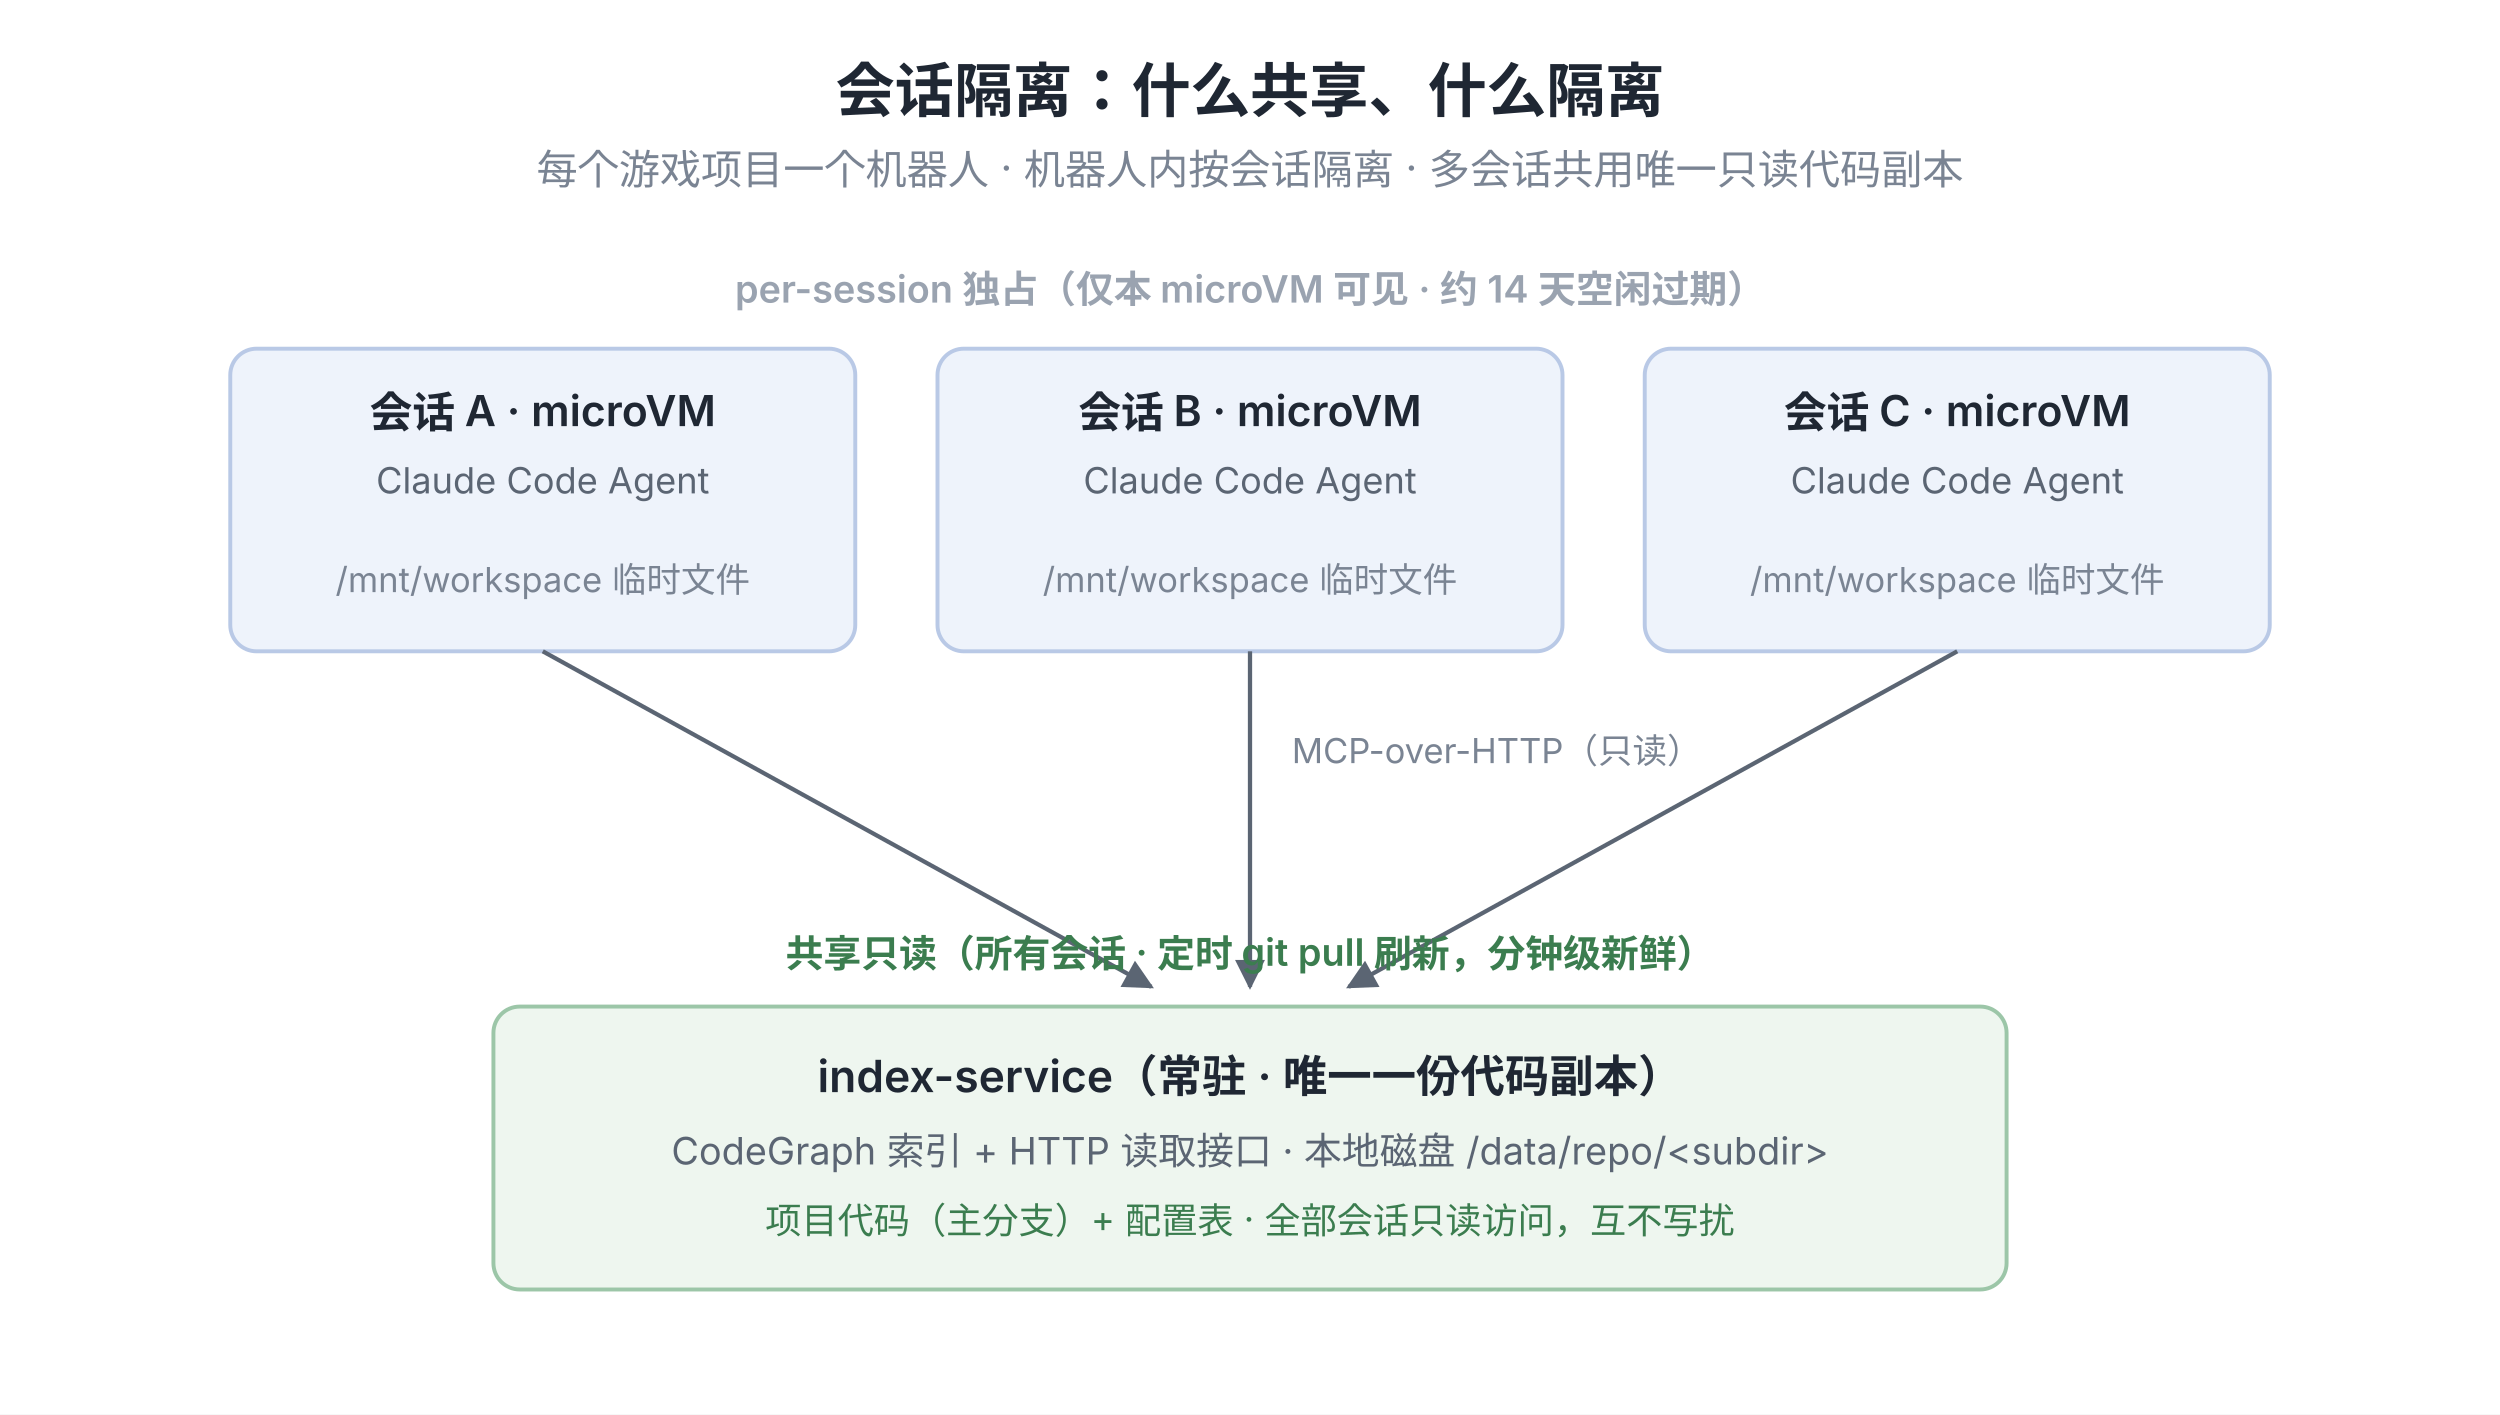
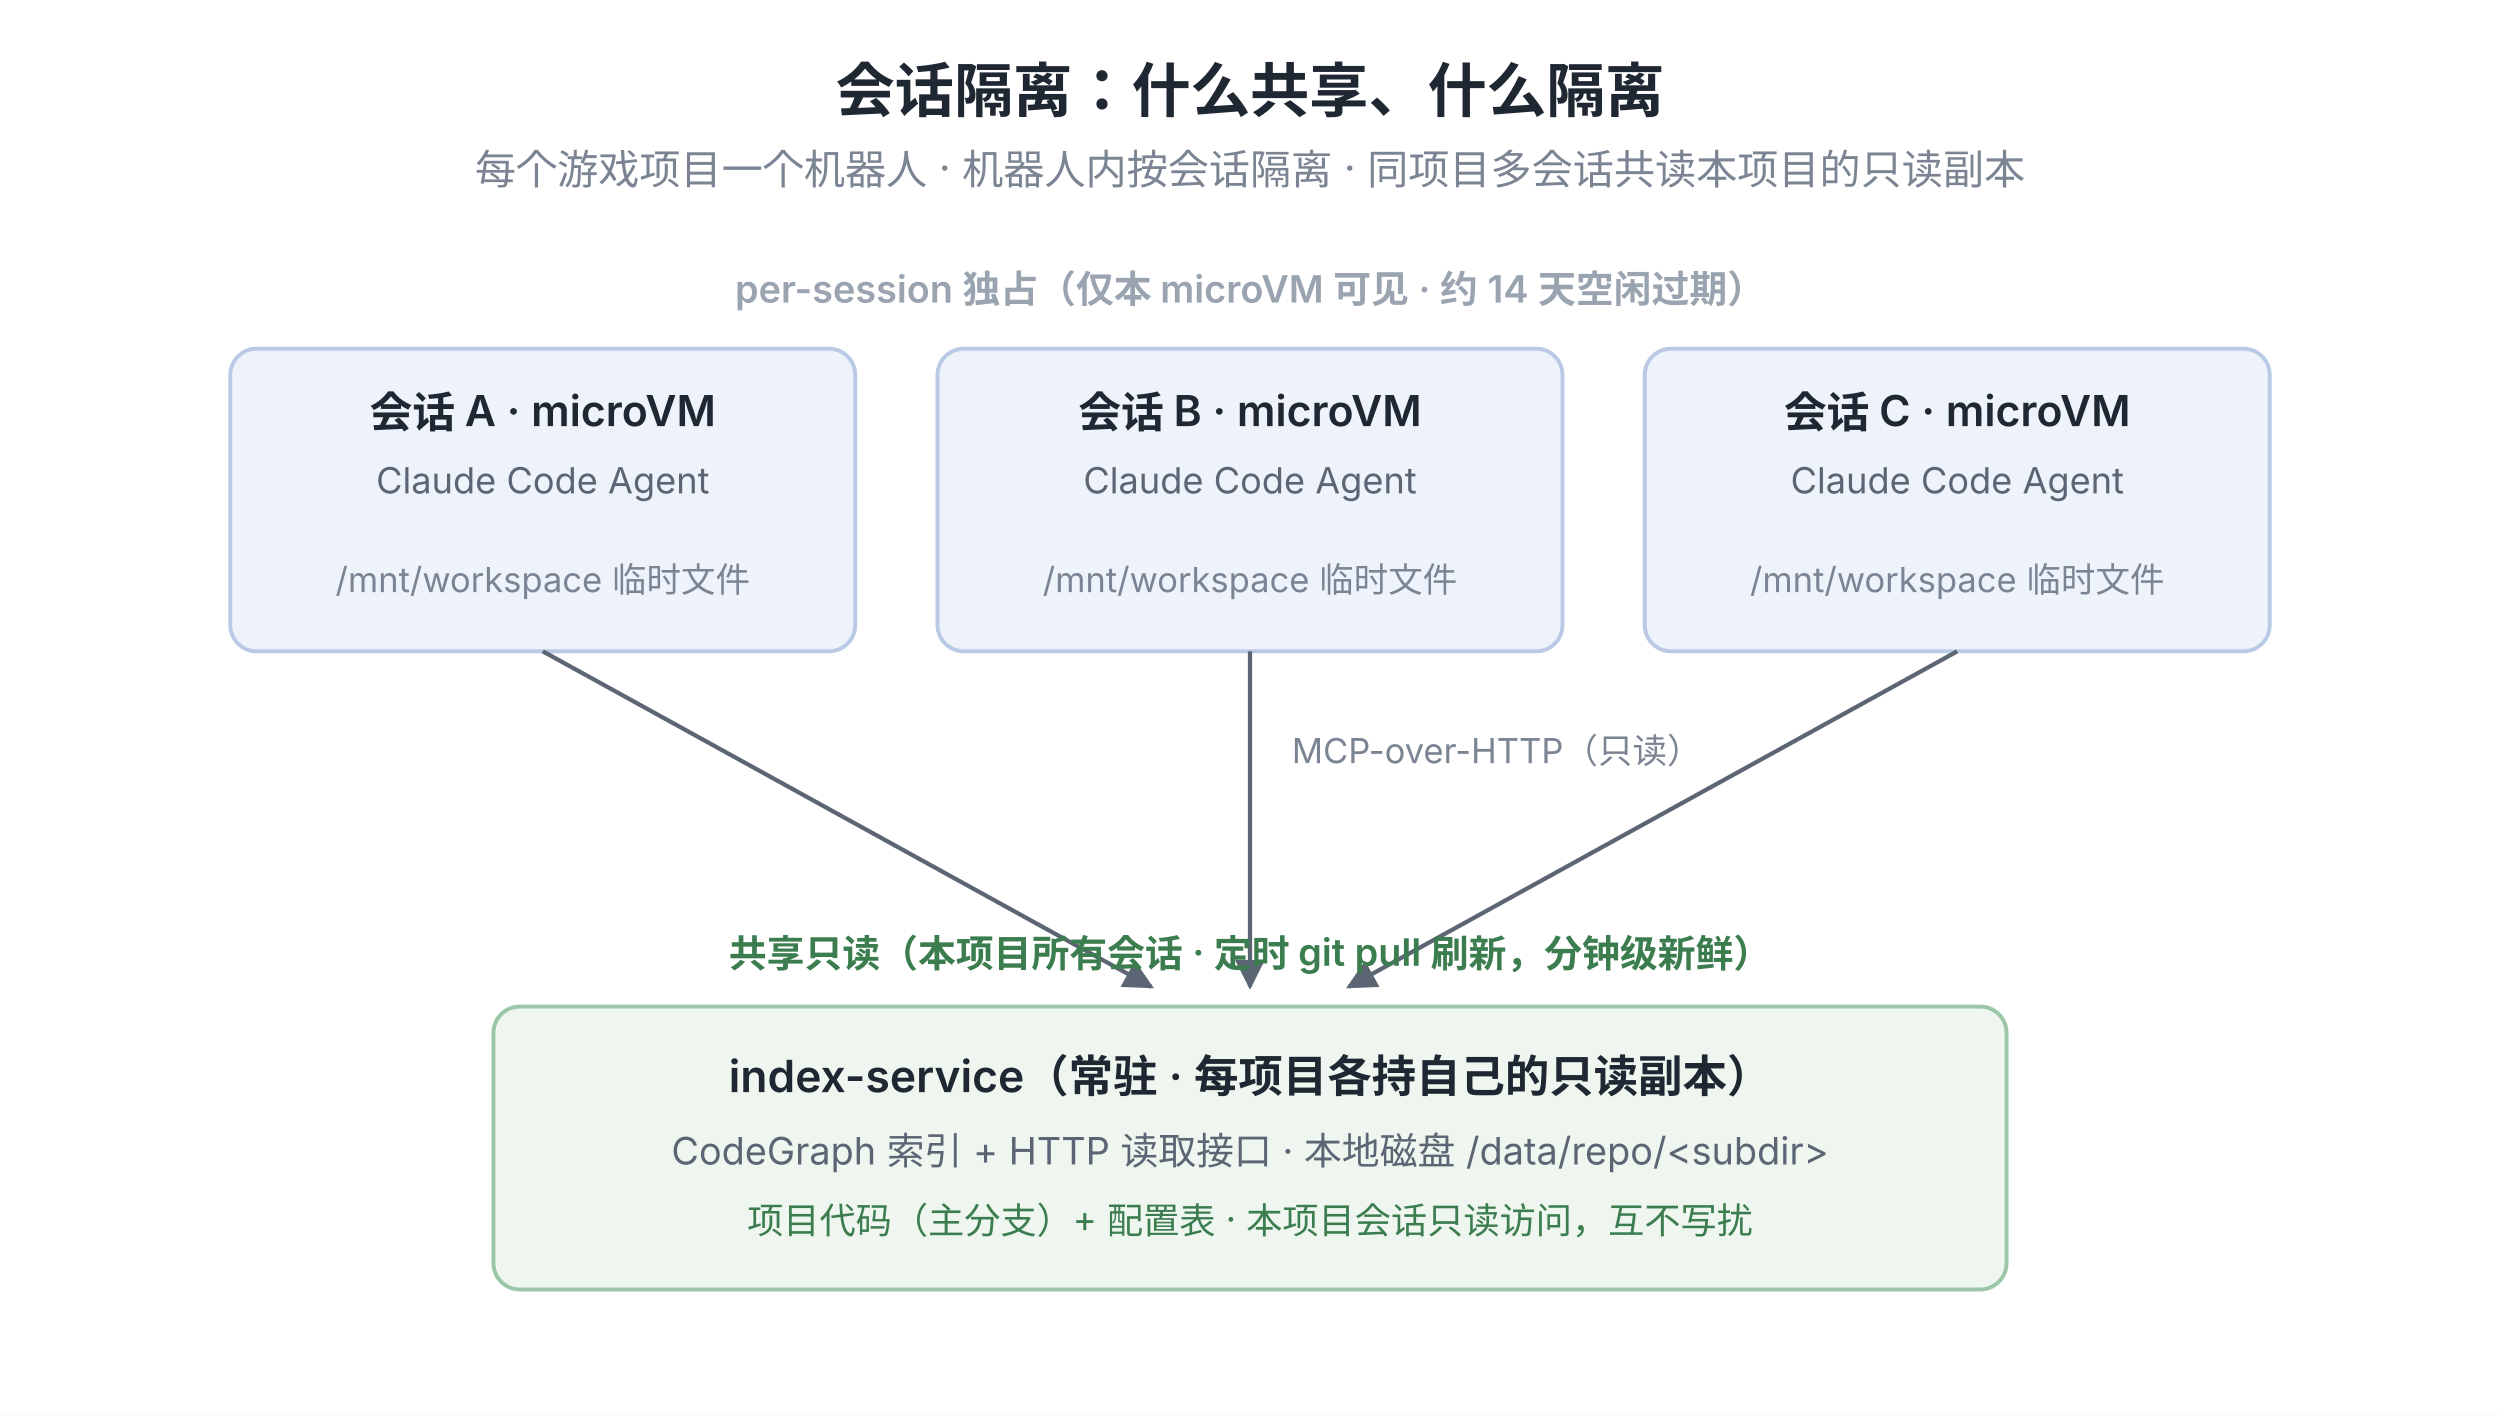
<svg xmlns="http://www.w3.org/2000/svg" width="760" height="430" viewBox="0 0 760 430" font-family="-apple-system, BlinkMacSystemFont, 'Segoe UI', 'PingFang SC', 'Microsoft YaHei', sans-serif">
  <defs>
    <marker id="arrow" viewBox="0 0 10 10" refX="9" refY="5" markerWidth="7" markerHeight="7" orient="auto-start-reverse">
      <path d="M0,0 L10,5 L0,10 z" fill="#5b6573" />
    </marker>
  </defs>
  <rect x="0" y="0" width="760" height="430" fill="#ffffff" />
  <text x="380" y="34" text-anchor="middle" font-size="18" font-weight="700" fill="#1f2733">会话隔离：什么共享、什么隔离</text>
-   <text x="380" y="56" text-anchor="middle" font-size="12.5" fill="#7a8493">每个游戏项目一个机器人 · 机器人内按会话隔离 · 多会话共用唯一只读代码副本</text>
+   <text x="380" y="56" text-anchor="middle" font-size="12.5" fill="#7a8493">每个游戏项目一个机器人 · 机器人内按会话隔离 · 同项目多会话共读本项目的只读副本</text>
  <text x="380" y="92" text-anchor="middle" font-size="11.5" font-weight="600" fill="#9aa3b0">per-session 独占（仅本 microVM 可见 · 约 14 天空闲过期）</text>
  <g>
    <rect x="70" y="106" width="190" height="92" rx="8" fill="#eef3fb" stroke="#b9c9e6" stroke-width="1.2" />
    <text x="165" y="130" text-anchor="middle" font-size="13" font-weight="600" fill="#1f2733">会话 A · microVM</text>
    <text x="165" y="150" text-anchor="middle" font-size="11" fill="#5b6573">Claude Code Agent</text>
    <text x="165" y="180" text-anchor="middle" font-size="10.5" fill="#7a8493">/mnt/workspace 临时文件</text>
  </g>
  <g>
    <rect x="285" y="106" width="190" height="92" rx="8" fill="#eef3fb" stroke="#b9c9e6" stroke-width="1.2" />
    <text x="380" y="130" text-anchor="middle" font-size="13" font-weight="600" fill="#1f2733">会话 B · microVM</text>
    <text x="380" y="150" text-anchor="middle" font-size="11" fill="#5b6573">Claude Code Agent</text>
    <text x="380" y="180" text-anchor="middle" font-size="10.5" fill="#7a8493">/mnt/workspace 临时文件</text>
  </g>
  <g>
    <rect x="500" y="106" width="190" height="92" rx="8" fill="#eef3fb" stroke="#b9c9e6" stroke-width="1.2" />
    <text x="595" y="130" text-anchor="middle" font-size="13" font-weight="600" fill="#1f2733">会话 C · microVM</text>
    <text x="595" y="150" text-anchor="middle" font-size="11" fill="#5b6573">Claude Code Agent</text>
    <text x="595" y="180" text-anchor="middle" font-size="10.5" fill="#7a8493">/mnt/workspace 临时文件</text>
  </g>
  <line x1="165" y1="198" x2="350" y2="300" stroke="#5b6573" stroke-width="1.3" marker-end="url(#arrow)" />
  <line x1="380" y1="198" x2="380" y2="300" stroke="#5b6573" stroke-width="1.3" marker-end="url(#arrow)" />
  <line x1="595" y1="198" x2="410" y2="300" stroke="#5b6573" stroke-width="1.3" marker-end="url(#arrow)" />
  <text x="455" y="232" text-anchor="middle" font-size="10.5" fill="#7a8493">MCP-over-HTTP（只读）</text>
-   <text x="380" y="294" text-anchor="middle" font-size="11.5" font-weight="600" fill="#3b7d4f">共享只读（所有会话 · 定时 git pull 刷新，分钟级新鲜）</text>
+   <text x="380" y="294" text-anchor="middle" font-size="11.5" font-weight="600" fill="#3b7d4f">共享只读（本项目所有会话 · 定时 git pull 刷新，分钟级新鲜）</text>
  <rect x="150" y="306" width="460" height="86" rx="8" fill="#eef6ef" stroke="#9cc6a8" stroke-width="1.2" />
-   <text x="380" y="332" text-anchor="middle" font-size="13.5" font-weight="600" fill="#1f2733">index-service（常驻 · 唯一一份代码副本）</text>
+   <text x="380" y="332" text-anchor="middle" font-size="13.5" font-weight="600" fill="#1f2733">index-service（常驻 · 每项目各持自己的只读副本）</text>
  <text x="380" y="354" text-anchor="middle" font-size="11.5" fill="#5b6573">CodeGraph 索引 + HTTP 读取接口 · 本地磁盘 /data/repo/&lt;subdir&gt;</text>
-   <text x="380" y="375" text-anchor="middle" font-size="11" fill="#3b7d4f">项目代码（主分支）+ 配置表 · 全部会话只读访问，互不写扰</text>
+   <text x="380" y="375" text-anchor="middle" font-size="11" fill="#3b7d4f">项目代码（主分支）+ 配置表 · 本项目会话只读访问，互不写扰</text>
</svg>
